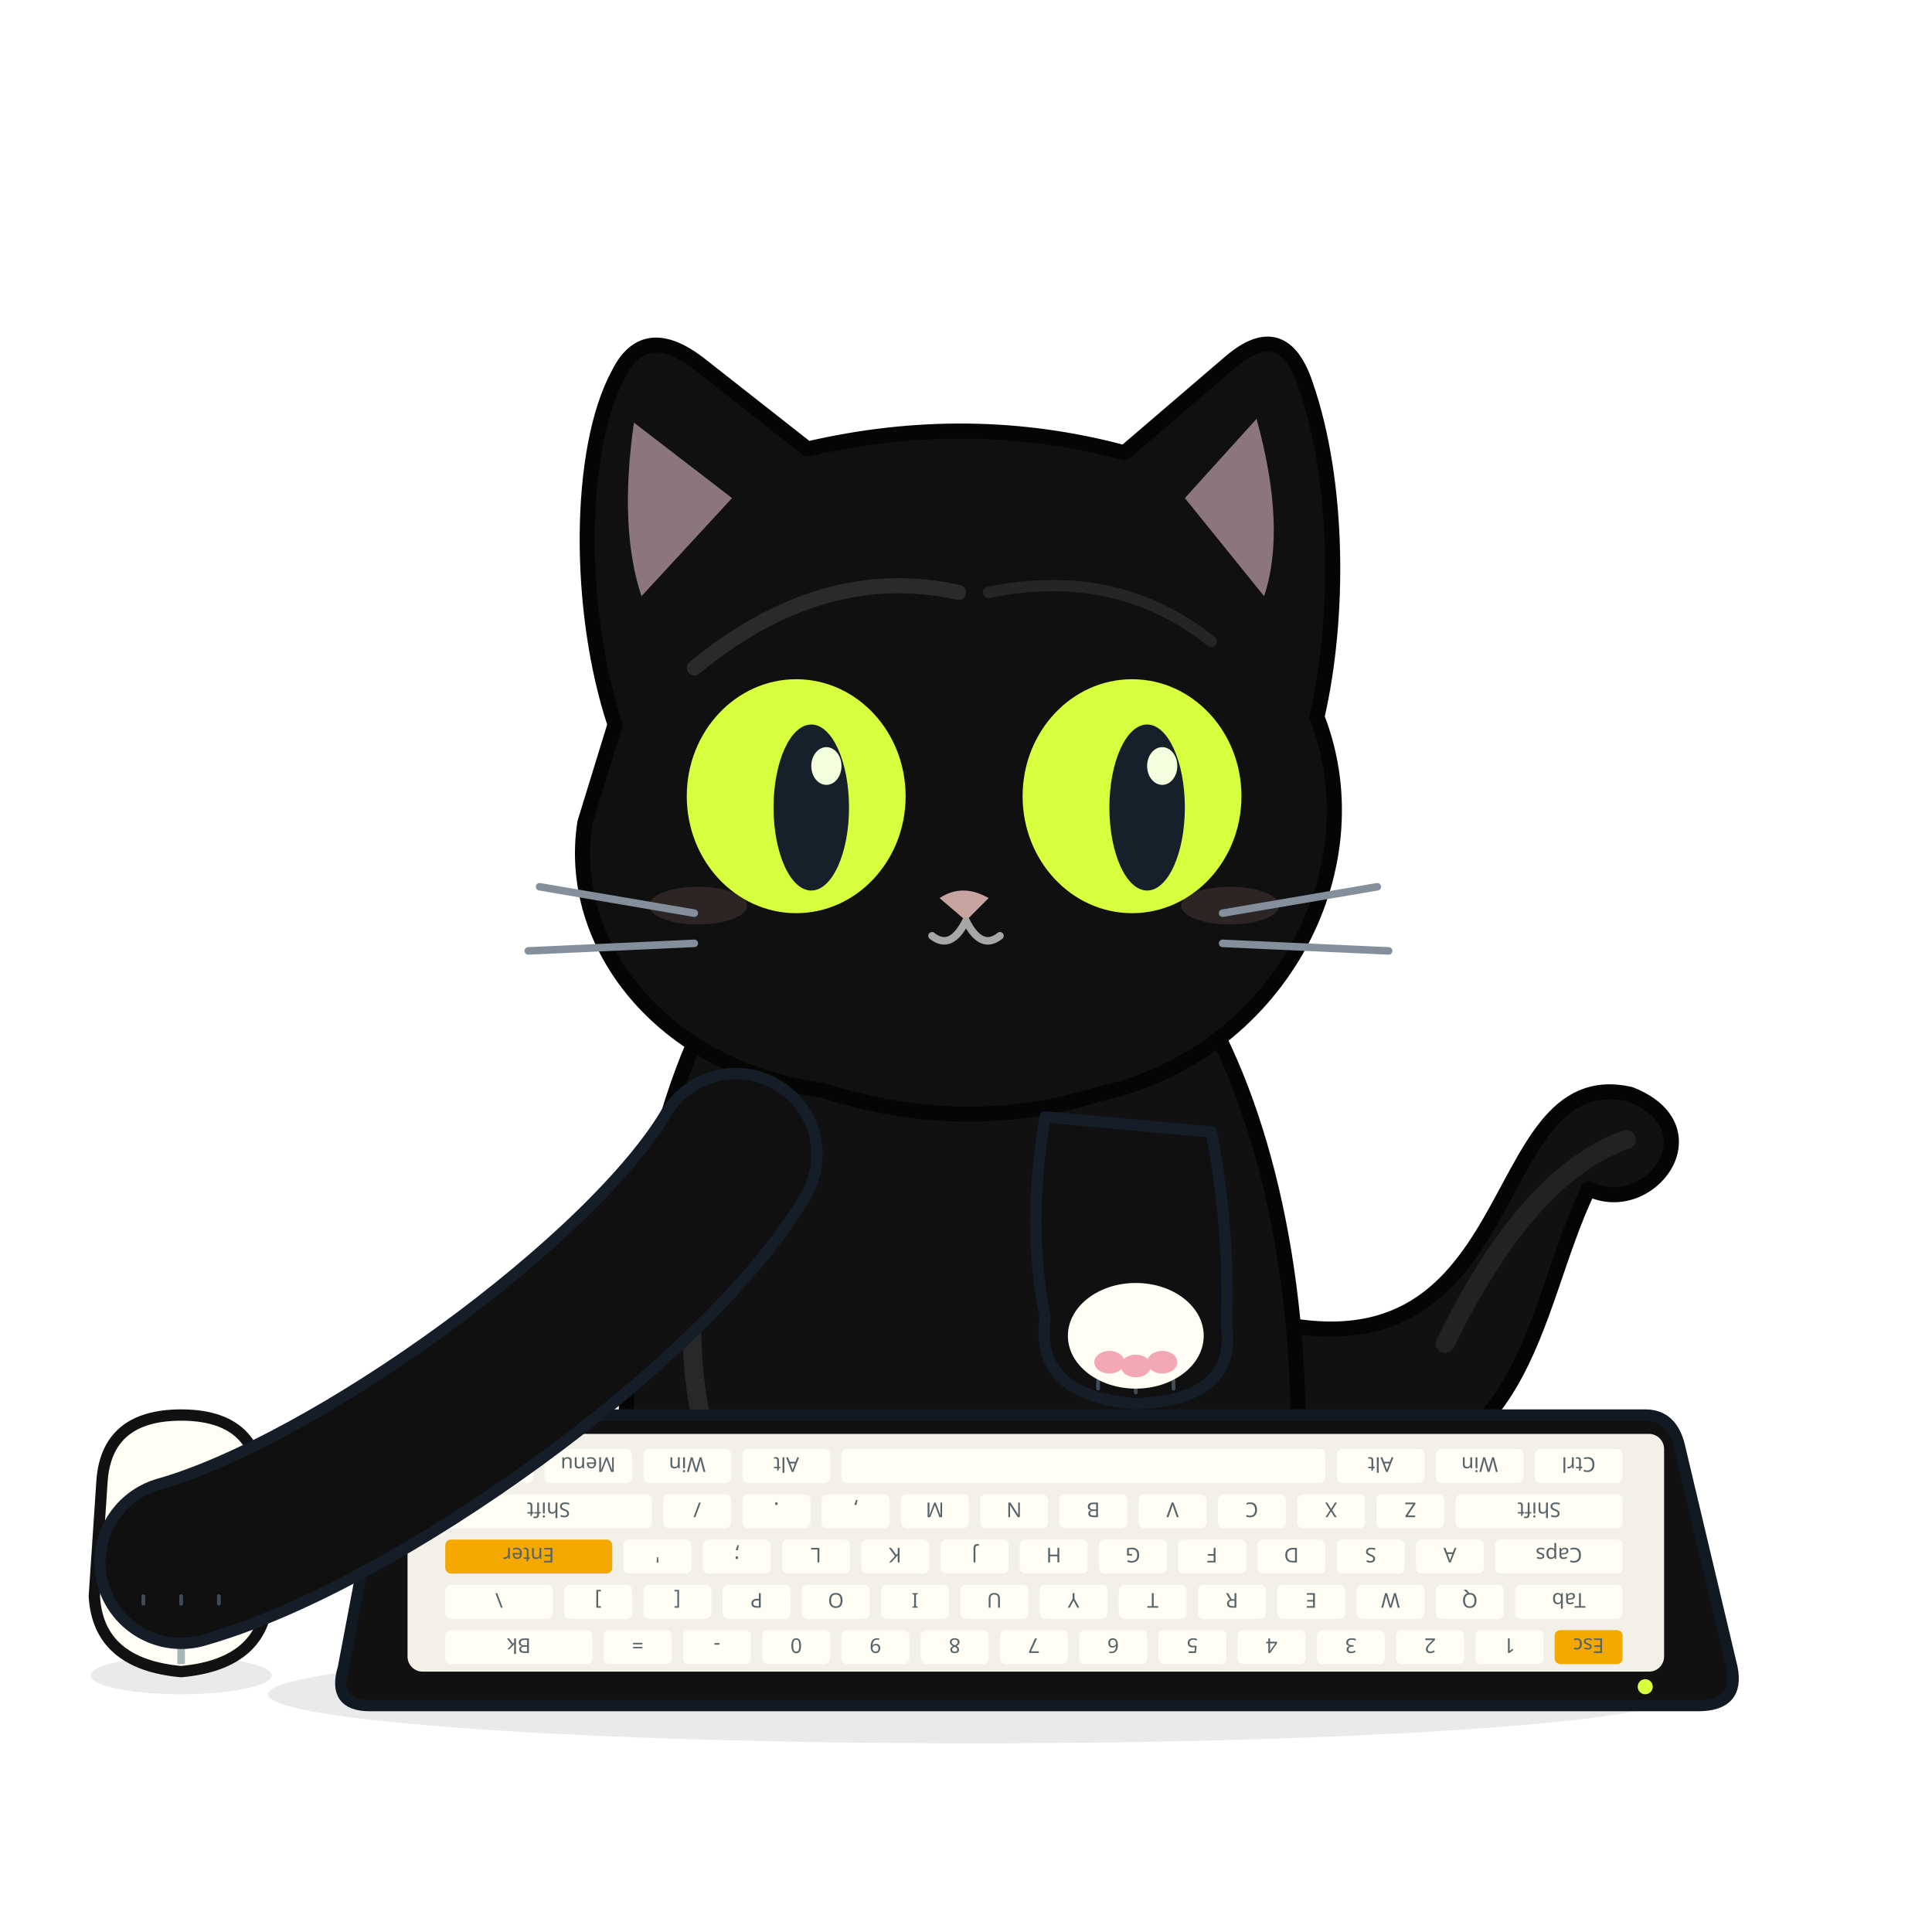
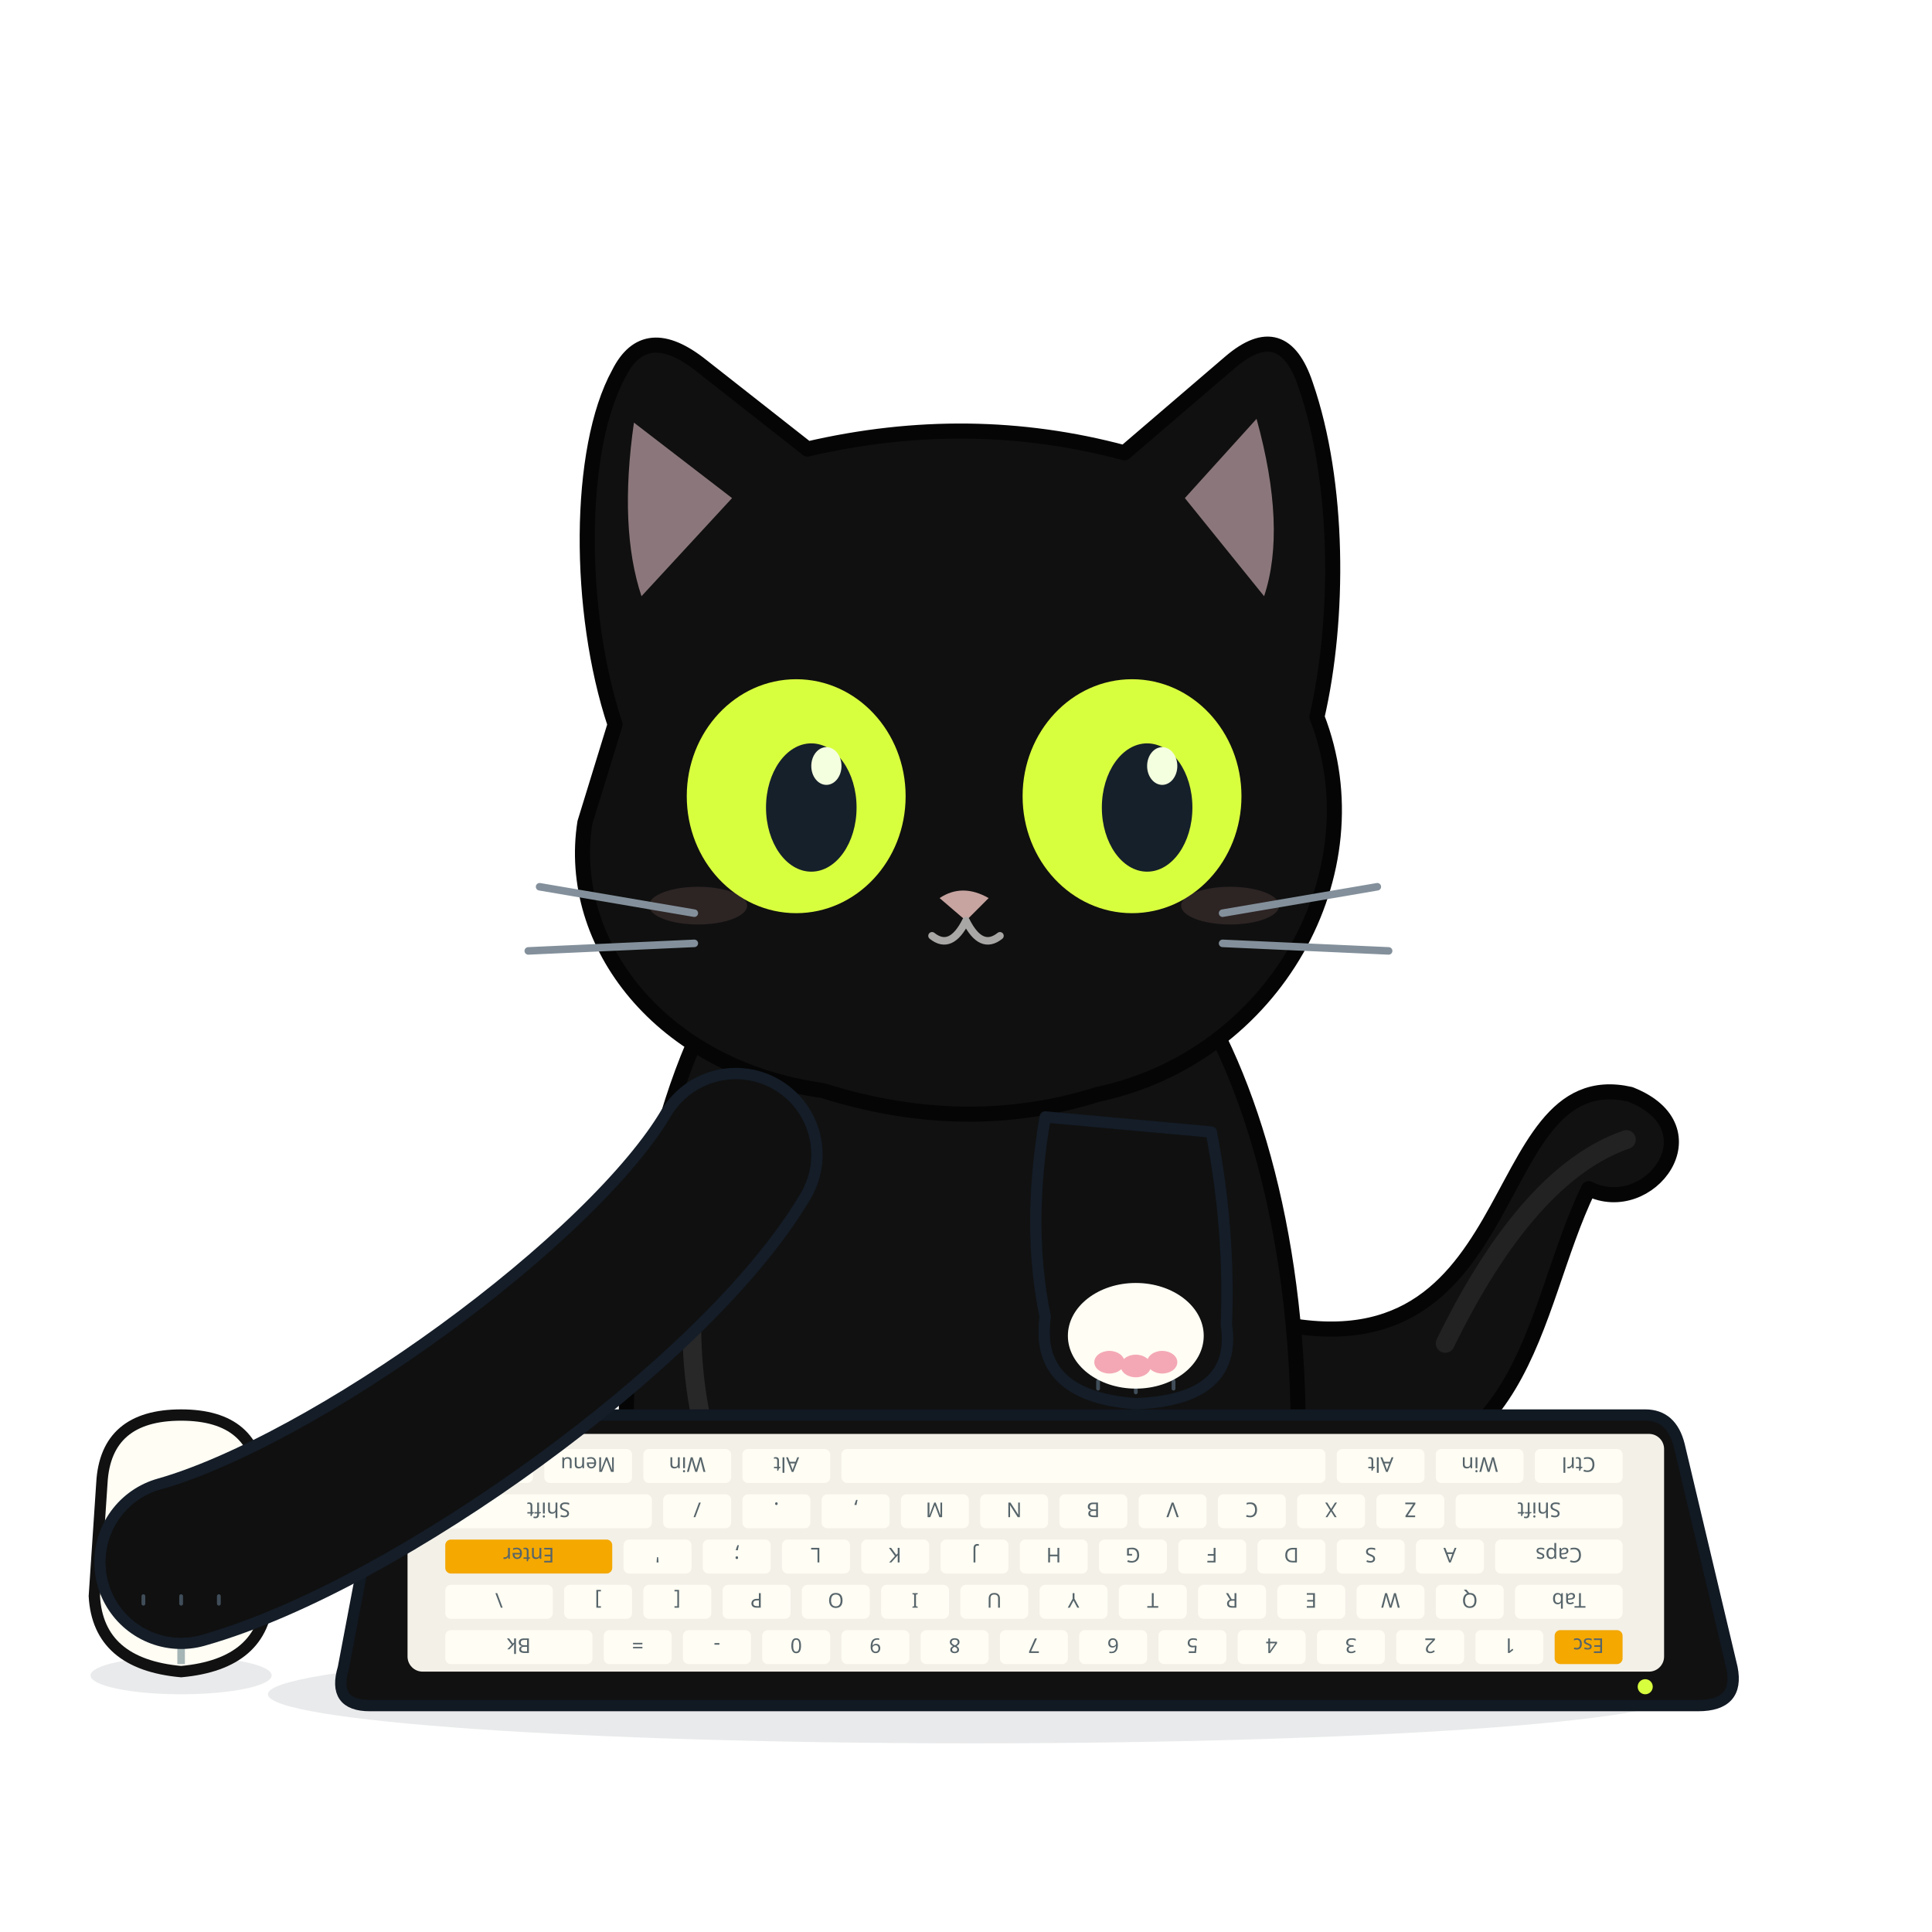
<svg xmlns="http://www.w3.org/2000/svg" width="512" height="512" viewBox="0 0 512 512">
  <ellipse cx="258" cy="449" rx="187" ry="13" fill="#17212d18" />
  <path d="M 332 349 C 406 370 392 281 432 290 C 455 299 437 323 421 315 C 405 348 406 395 345 393 Z" fill="#111111" stroke="#050505" stroke-width="4" stroke-linejoin="round" />
  <path d="M 383 356 Q 405 311 431 302" fill="none" stroke="#222222" stroke-width="5" stroke-linecap="round" />
  <path d="M 198 252 C 176 280 166 332 166 374 Q 163 407 195 413 L 316 413 Q 349 410 344 374 C 343 321 329 278 310 254 Z" fill="#111111" stroke="#050505" stroke-width="4" stroke-linecap="round" stroke-linejoin="round" />
  <path d="M 198 281 Q 176 339 187 381" fill="none" stroke="#282828" stroke-width="5" stroke-linecap="round" stroke-linejoin="round" />
  <ellipse cx="210" cy="398" rx="36" ry="20" fill="#151d28" />
  <ellipse cx="303" cy="398" rx="36" ry="20" fill="#151d28" />
  <path d="M 163 192 C 153 162 153 119 164 99 Q 171 85 186 97 L 214 119 Q 257 109 298 120 L 326 96 Q 340 84 346 102 C 355 128 355 164 349 190 C 365 231 338 280 291 290 Q 256 301 218 289 C 175 283 150 250 155 218 Z" fill="#101010" stroke="#050505" stroke-width="4" stroke-linecap="round" stroke-linejoin="round" />
  <path d="M 168 112 Q 164 140 170 158 L 194 132 Z" fill="#8b777b" stroke="none" stroke-width="1" stroke-linecap="round" stroke-linejoin="round" />
  <path d="M 333 111 Q 341 140 335 158 L 314 132 Z" fill="#8b777b" stroke="none" stroke-width="1" stroke-linecap="round" stroke-linejoin="round" />
-   <path d="M 184 177 Q 218 149 254 157" fill="none" stroke="#2a2a2a" stroke-width="4" stroke-linecap="round" stroke-linejoin="round" />
-   <path d="M 262 157 Q 296 150 321 170" fill="none" stroke="#252525" stroke-width="3" stroke-linecap="round" stroke-linejoin="round" />
  <ellipse cx="211" cy="211" rx="29" ry="31" fill="#d8ff3e" />
-   <ellipse cx="215" cy="214" rx="10" ry="22" fill="#15202b" />
+   <ellipse cx="215" cy="214" rx="12" ry="17" fill="#15202b" />
  <ellipse cx="219" cy="203" rx="4" ry="5" fill="#f4ffdf" />
  <ellipse cx="300" cy="211" rx="29" ry="31" fill="#d8ff3e" />
-   <ellipse cx="304" cy="214" rx="10" ry="22" fill="#15202b" />
+   <ellipse cx="304" cy="214" rx="12" ry="17" fill="#15202b" />
  <ellipse cx="308" cy="203" rx="4" ry="5" fill="#f4ffdf" />
  <ellipse cx="185" cy="240" rx="13" ry="5" fill="#db9e9e24" />
  <ellipse cx="326" cy="240" rx="13" ry="5" fill="#db9e9e24" />
  <path d="M 249 238 Q 255 234 262 238 L 256 244 Z" fill="#c7a4a0" stroke="none" stroke-width="1" stroke-linecap="round" stroke-linejoin="round" />
  <path d="M 256 244 Q 252 252 247 248 M 256 244 Q 260 252 265 248" fill="none" stroke="#a9a7a5" stroke-width="2" stroke-linecap="round" stroke-linejoin="round" />
  <path d="M 184 242 L 143 235" fill="none" stroke="#83909b" stroke-width="2" stroke-linecap="round" stroke-linejoin="round" />
  <path d="M 184 250 L 140 252" fill="none" stroke="#83909b" stroke-width="2" stroke-linecap="round" stroke-linejoin="round" />
  <path d="M 324 242 L 365 235" fill="none" stroke="#83909b" stroke-width="2" stroke-linecap="round" stroke-linejoin="round" />
  <path d="M 324 250 L 368 252" fill="none" stroke="#83909b" stroke-width="2" stroke-linecap="round" stroke-linejoin="round" />
  <path d="M 110 375 L 436 375 Q 443 375 445 383 L 459 442 Q 461 452 450 452 L 98 452 Q 88 452 91 442 L 102 384 Q 103 375 110 375 Z" fill="#111111" stroke="#111923" stroke-width="3" stroke-linecap="round" stroke-linejoin="round" />
  <rect x="108" y="380" width="333" height="63" rx="4" fill="#f3f0e8" />
  <g transform="rotate(180 275 409)">
    <rect x="120" y="377" width="18" height="9" rx="1.5" fill="#f4a800" />
    <text x="129.0" y="383.8" text-anchor="middle" font-family="sans-serif" font-size="5.4" fill="#56646a">Esc</text>
    <rect x="141" y="377" width="18" height="9" rx="1.5" fill="#fffdf4" />
    <text x="150.0" y="383.8" text-anchor="middle" font-family="sans-serif" font-size="5.4" fill="#56646a">1</text>
    <rect x="162" y="377" width="18" height="9" rx="1.5" fill="#fffdf4" />
    <text x="171.0" y="383.8" text-anchor="middle" font-family="sans-serif" font-size="5.4" fill="#56646a">2</text>
    <rect x="183" y="377" width="18" height="9" rx="1.5" fill="#fffdf4" />
    <text x="192.0" y="383.8" text-anchor="middle" font-family="sans-serif" font-size="5.4" fill="#56646a">3</text>
    <rect x="204" y="377" width="18" height="9" rx="1.5" fill="#fffdf4" />
    <text x="213.0" y="383.8" text-anchor="middle" font-family="sans-serif" font-size="5.4" fill="#56646a">4</text>
    <rect x="225" y="377" width="18" height="9" rx="1.5" fill="#fffdf4" />
    <text x="234.0" y="383.8" text-anchor="middle" font-family="sans-serif" font-size="5.4" fill="#56646a">5</text>
    <rect x="246" y="377" width="18" height="9" rx="1.5" fill="#fffdf4" />
    <text x="255.0" y="383.8" text-anchor="middle" font-family="sans-serif" font-size="5.4" fill="#56646a">6</text>
    <rect x="267" y="377" width="18" height="9" rx="1.5" fill="#fffdf4" />
    <text x="276.0" y="383.8" text-anchor="middle" font-family="sans-serif" font-size="5.4" fill="#56646a">7</text>
    <rect x="288" y="377" width="18" height="9" rx="1.5" fill="#fffdf4" />
    <text x="297.0" y="383.8" text-anchor="middle" font-family="sans-serif" font-size="5.4" fill="#56646a">8</text>
    <rect x="309" y="377" width="18" height="9" rx="1.5" fill="#fffdf4" />
    <text x="318.0" y="383.8" text-anchor="middle" font-family="sans-serif" font-size="5.4" fill="#56646a">9</text>
    <rect x="330" y="377" width="18" height="9" rx="1.5" fill="#fffdf4" />
    <text x="339.0" y="383.8" text-anchor="middle" font-family="sans-serif" font-size="5.4" fill="#56646a">0</text>
    <rect x="351" y="377" width="18" height="9" rx="1.5" fill="#fffdf4" />
    <text x="360.0" y="383.8" text-anchor="middle" font-family="sans-serif" font-size="5.4" fill="#56646a">-</text>
    <rect x="372" y="377" width="18" height="9" rx="1.5" fill="#fffdf4" />
    <text x="381.0" y="383.8" text-anchor="middle" font-family="sans-serif" font-size="5.4" fill="#56646a">=</text>
    <rect x="393" y="377" width="39" height="9" rx="1.5" fill="#fffdf4" />
    <text x="412.5" y="383.8" text-anchor="middle" font-family="sans-serif" font-size="5.4" fill="#56646a">Bk</text>
    <rect x="120" y="389" width="28.5" height="9" rx="1.5" fill="#fffdf4" />
    <text x="134.25" y="395.8" text-anchor="middle" font-family="sans-serif" font-size="5.4" fill="#56646a">Tab</text>
    <rect x="151.5" y="389" width="18" height="9" rx="1.5" fill="#fffdf4" />
    <text x="160.5" y="395.8" text-anchor="middle" font-family="sans-serif" font-size="5.4" fill="#56646a">Q</text>
    <rect x="172.5" y="389" width="18" height="9" rx="1.5" fill="#fffdf4" />
    <text x="181.5" y="395.8" text-anchor="middle" font-family="sans-serif" font-size="5.4" fill="#56646a">W</text>
    <rect x="193.5" y="389" width="18" height="9" rx="1.5" fill="#fffdf4" />
    <text x="202.5" y="395.8" text-anchor="middle" font-family="sans-serif" font-size="5.4" fill="#56646a">E</text>
    <rect x="214.5" y="389" width="18" height="9" rx="1.5" fill="#fffdf4" />
    <text x="223.5" y="395.8" text-anchor="middle" font-family="sans-serif" font-size="5.4" fill="#56646a">R</text>
    <rect x="235.5" y="389" width="18" height="9" rx="1.5" fill="#fffdf4" />
    <text x="244.5" y="395.8" text-anchor="middle" font-family="sans-serif" font-size="5.4" fill="#56646a">T</text>
    <rect x="256.5" y="389" width="18" height="9" rx="1.5" fill="#fffdf4" />
    <text x="265.5" y="395.8" text-anchor="middle" font-family="sans-serif" font-size="5.4" fill="#56646a">Y</text>
    <rect x="277.5" y="389" width="18" height="9" rx="1.5" fill="#fffdf4" />
    <text x="286.5" y="395.8" text-anchor="middle" font-family="sans-serif" font-size="5.4" fill="#56646a">U</text>
    <rect x="298.5" y="389" width="18" height="9" rx="1.5" fill="#fffdf4" />
    <text x="307.5" y="395.8" text-anchor="middle" font-family="sans-serif" font-size="5.4" fill="#56646a">I</text>
    <rect x="319.5" y="389" width="18" height="9" rx="1.5" fill="#fffdf4" />
    <text x="328.5" y="395.8" text-anchor="middle" font-family="sans-serif" font-size="5.4" fill="#56646a">O</text>
    <rect x="340.5" y="389" width="18" height="9" rx="1.5" fill="#fffdf4" />
    <text x="349.5" y="395.8" text-anchor="middle" font-family="sans-serif" font-size="5.4" fill="#56646a">P</text>
    <rect x="361.5" y="389" width="18" height="9" rx="1.5" fill="#fffdf4" />
    <text x="370.5" y="395.8" text-anchor="middle" font-family="sans-serif" font-size="5.4" fill="#56646a">[</text>
    <rect x="382.5" y="389" width="18" height="9" rx="1.5" fill="#fffdf4" />
    <text x="391.5" y="395.8" text-anchor="middle" font-family="sans-serif" font-size="5.4" fill="#56646a">]</text>
    <rect x="403.5" y="389" width="28.5" height="9" rx="1.5" fill="#fffdf4" />
    <text x="417.75" y="395.8" text-anchor="middle" font-family="sans-serif" font-size="5.4" fill="#56646a">\</text>
    <rect x="120" y="401" width="33.75" height="9" rx="1.5" fill="#fffdf4" />
    <text x="136.875" y="407.8" text-anchor="middle" font-family="sans-serif" font-size="5.4" fill="#56646a">Caps</text>
    <rect x="156.75" y="401" width="18" height="9" rx="1.5" fill="#fffdf4" />
    <text x="165.75" y="407.8" text-anchor="middle" font-family="sans-serif" font-size="5.4" fill="#56646a">A</text>
    <rect x="177.75" y="401" width="18" height="9" rx="1.5" fill="#fffdf4" />
    <text x="186.75" y="407.8" text-anchor="middle" font-family="sans-serif" font-size="5.4" fill="#56646a">S</text>
    <rect x="198.75" y="401" width="18" height="9" rx="1.5" fill="#fffdf4" />
    <text x="207.75" y="407.8" text-anchor="middle" font-family="sans-serif" font-size="5.4" fill="#56646a">D</text>
    <rect x="219.75" y="401" width="18" height="9" rx="1.5" fill="#fffdf4" />
    <text x="228.75" y="407.8" text-anchor="middle" font-family="sans-serif" font-size="5.4" fill="#56646a">F</text>
    <rect x="240.75" y="401" width="18" height="9" rx="1.5" fill="#fffdf4" />
    <text x="249.75" y="407.8" text-anchor="middle" font-family="sans-serif" font-size="5.4" fill="#56646a">G</text>
    <rect x="261.75" y="401" width="18" height="9" rx="1.5" fill="#fffdf4" />
    <text x="270.75" y="407.8" text-anchor="middle" font-family="sans-serif" font-size="5.4" fill="#56646a">H</text>
    <rect x="282.75" y="401" width="18" height="9" rx="1.5" fill="#fffdf4" />
    <text x="291.75" y="407.8" text-anchor="middle" font-family="sans-serif" font-size="5.4" fill="#56646a">J</text>
    <rect x="303.75" y="401" width="18" height="9" rx="1.5" fill="#fffdf4" />
    <text x="312.75" y="407.8" text-anchor="middle" font-family="sans-serif" font-size="5.4" fill="#56646a">K</text>
    <rect x="324.75" y="401" width="18" height="9" rx="1.5" fill="#fffdf4" />
    <text x="333.75" y="407.8" text-anchor="middle" font-family="sans-serif" font-size="5.4" fill="#56646a">L</text>
    <rect x="345.75" y="401" width="18" height="9" rx="1.5" fill="#fffdf4" />
    <text x="354.75" y="407.8" text-anchor="middle" font-family="sans-serif" font-size="5.4" fill="#56646a">;</text>
    <rect x="366.75" y="401" width="18" height="9" rx="1.5" fill="#fffdf4" />
    <text x="375.75" y="407.8" text-anchor="middle" font-family="sans-serif" font-size="5.4" fill="#56646a">'</text>
    <rect x="387.75" y="401" width="44.25" height="9" rx="1.5" fill="#f4a800" />
    <text x="409.875" y="407.8" text-anchor="middle" font-family="sans-serif" font-size="5.4" fill="#56646a">Enter</text>
    <rect x="120" y="413" width="44.25" height="9" rx="1.5" fill="#fffdf4" />
    <text x="142.125" y="419.8" text-anchor="middle" font-family="sans-serif" font-size="5.4" fill="#56646a">Shift</text>
    <rect x="167.25" y="413" width="18" height="9" rx="1.5" fill="#fffdf4" />
    <text x="176.25" y="419.8" text-anchor="middle" font-family="sans-serif" font-size="5.4" fill="#56646a">Z</text>
    <rect x="188.25" y="413" width="18" height="9" rx="1.5" fill="#fffdf4" />
    <text x="197.25" y="419.8" text-anchor="middle" font-family="sans-serif" font-size="5.4" fill="#56646a">X</text>
    <rect x="209.25" y="413" width="18" height="9" rx="1.5" fill="#fffdf4" />
    <text x="218.25" y="419.8" text-anchor="middle" font-family="sans-serif" font-size="5.4" fill="#56646a">C</text>
    <rect x="230.25" y="413" width="18" height="9" rx="1.5" fill="#fffdf4" />
    <text x="239.25" y="419.8" text-anchor="middle" font-family="sans-serif" font-size="5.4" fill="#56646a">V</text>
    <rect x="251.25" y="413" width="18" height="9" rx="1.5" fill="#fffdf4" />
    <text x="260.25" y="419.8" text-anchor="middle" font-family="sans-serif" font-size="5.4" fill="#56646a">B</text>
    <rect x="272.25" y="413" width="18" height="9" rx="1.5" fill="#fffdf4" />
    <text x="281.25" y="419.8" text-anchor="middle" font-family="sans-serif" font-size="5.4" fill="#56646a">N</text>
    <rect x="293.25" y="413" width="18" height="9" rx="1.5" fill="#fffdf4" />
    <text x="302.25" y="419.8" text-anchor="middle" font-family="sans-serif" font-size="5.4" fill="#56646a">M</text>
    <rect x="314.25" y="413" width="18" height="9" rx="1.5" fill="#fffdf4" />
    <text x="323.25" y="419.8" text-anchor="middle" font-family="sans-serif" font-size="5.4" fill="#56646a">,</text>
    <rect x="335.25" y="413" width="18" height="9" rx="1.5" fill="#fffdf4" />
    <text x="344.25" y="419.8" text-anchor="middle" font-family="sans-serif" font-size="5.4" fill="#56646a">.</text>
    <rect x="356.25" y="413" width="18" height="9" rx="1.5" fill="#fffdf4" />
    <text x="365.25" y="419.8" text-anchor="middle" font-family="sans-serif" font-size="5.4" fill="#56646a">/</text>
    <rect x="377.25" y="413" width="54.75" height="9" rx="1.5" fill="#fffdf4" />
    <text x="404.625" y="419.8" text-anchor="middle" font-family="sans-serif" font-size="5.4" fill="#56646a">Shift</text>
    <rect x="120" y="425" width="23.25" height="9" rx="1.5" fill="#fffdf4" />
    <text x="131.625" y="431.8" text-anchor="middle" font-family="sans-serif" font-size="5.4" fill="#56646a">Ctrl</text>
    <rect x="146.25" y="425" width="23.25" height="9" rx="1.5" fill="#fffdf4" />
    <text x="157.875" y="431.8" text-anchor="middle" font-family="sans-serif" font-size="5.4" fill="#56646a">Win</text>
    <rect x="172.5" y="425" width="23.25" height="9" rx="1.5" fill="#fffdf4" />
    <text x="184.125" y="431.8" text-anchor="middle" font-family="sans-serif" font-size="5.4" fill="#56646a">Alt</text>
    <rect x="198.75" y="425" width="128.25" height="9" rx="1.5" fill="#fffdf4" />
    <text x="262.875" y="431.8" text-anchor="middle" font-family="sans-serif" font-size="5.4" fill="#56646a" />
    <rect x="330.0" y="425" width="23.25" height="9" rx="1.5" fill="#fffdf4" />
    <text x="341.625" y="431.8" text-anchor="middle" font-family="sans-serif" font-size="5.4" fill="#56646a">Alt</text>
    <rect x="356.25" y="425" width="23.25" height="9" rx="1.5" fill="#fffdf4" />
    <text x="367.875" y="431.8" text-anchor="middle" font-family="sans-serif" font-size="5.4" fill="#56646a">Win</text>
    <rect x="382.5" y="425" width="23.25" height="9" rx="1.5" fill="#fffdf4" />
    <text x="394.125" y="431.8" text-anchor="middle" font-family="sans-serif" font-size="5.4" fill="#56646a">Menu</text>
    <rect x="408.75" y="425" width="23.25" height="9" rx="1.5" fill="#fffdf4" />
    <text x="420.375" y="431.8" text-anchor="middle" font-family="sans-serif" font-size="5.4" fill="#56646a">Ctrl</text>
  </g>
  <ellipse cx="436" cy="447" rx="2" ry="2" fill="#d8ff3e" />
  <g transform="translate(0 0)">
    <ellipse cx="48" cy="444" rx="24" ry="5" fill="#17212d18" />
    <path d="M 27 393 Q 28 375 48 375 Q 68 375 69 393 L 71 423 Q 70 441 48 443 Q 26 441 25 423 Z" fill="#fffdf4" stroke="#111111" stroke-width="3" />
    <path d="M 26 410 H 70 M 48 410 V 441" fill="none" stroke="#a6b5b5" stroke-width="2" />
    <rect x="45" y="416" width="6" height="13" rx="3" fill="#f4a800" />
  </g>
  <path d="M 195 306 C 172 345 94 401 48 414" fill="none" stroke="#141d28" stroke-width="46" stroke-linecap="round" stroke-linejoin="round" />
  <path d="M 195 306 C 172 345 94 401 48 414" fill="none" stroke="#101010" stroke-width="40" stroke-linecap="round" stroke-linejoin="round" />
  <ellipse cx="48" cy="414" rx="20" ry="20" fill="#101010" />
  <path d="M 38 423 l 0 2" fill="none" stroke="#404d59" stroke-width="1" stroke-linecap="round" stroke-linejoin="round" />
  <path d="M 48 423 l 0 2" fill="none" stroke="#404d59" stroke-width="1" stroke-linecap="round" stroke-linejoin="round" />
  <path d="M 58 423 l 0 2" fill="none" stroke="#404d59" stroke-width="1" stroke-linecap="round" stroke-linejoin="round" />
  <path d="M 277 296 Q 272 325 277 349 Q 274 370 301 372 Q 328 371 325 351 Q 326 326 321 300 Z" fill="#101010" stroke="#141d28" stroke-width="3" stroke-linecap="round" stroke-linejoin="round" />
  <path d="M 291 366 l 0 2 M 301 367 l 0 2 M 311 366 l 0 2" fill="none" stroke="#404d59" stroke-width="1" stroke-linecap="round" stroke-linejoin="round" />
  <ellipse cx="301" cy="354" rx="18" ry="14" fill="#fffdf4" />
  <ellipse cx="294" cy="361" rx="4" ry="3" fill="#f4a8b5" />
  <ellipse cx="301" cy="362" rx="4" ry="3" fill="#f4a8b5" />
  <ellipse cx="308" cy="361" rx="4" ry="3" fill="#f4a8b5" />
</svg>
